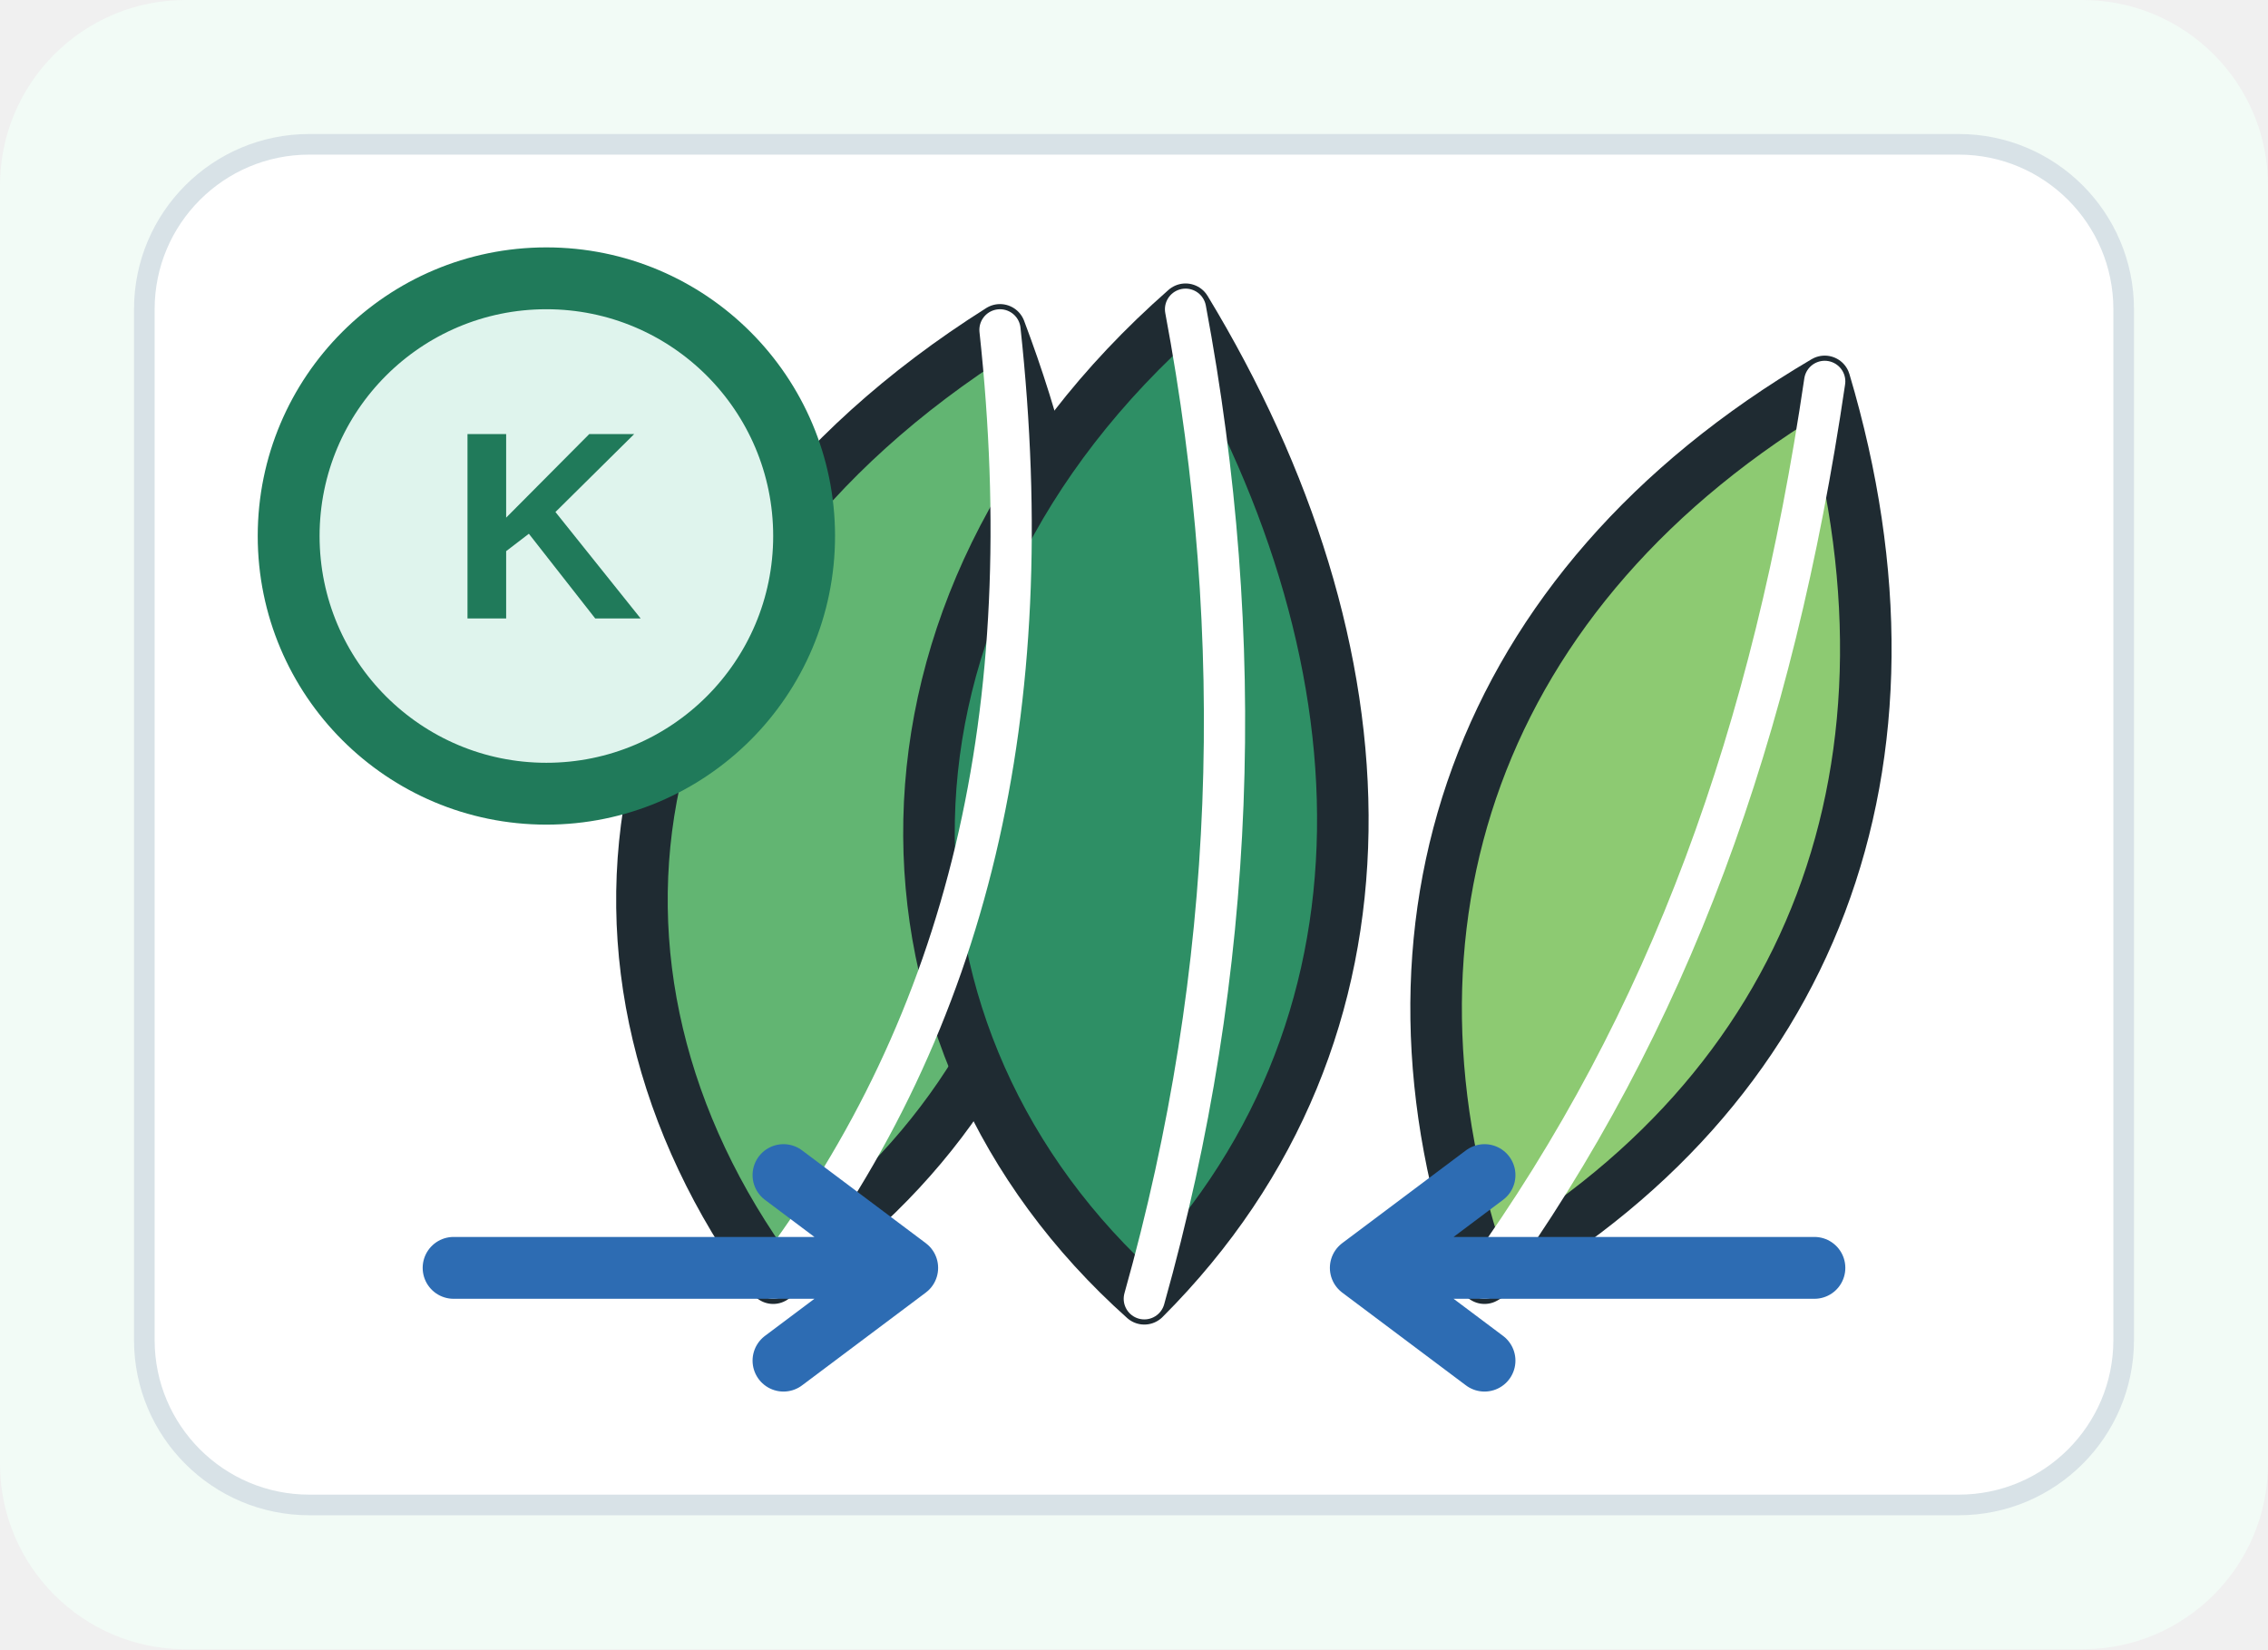
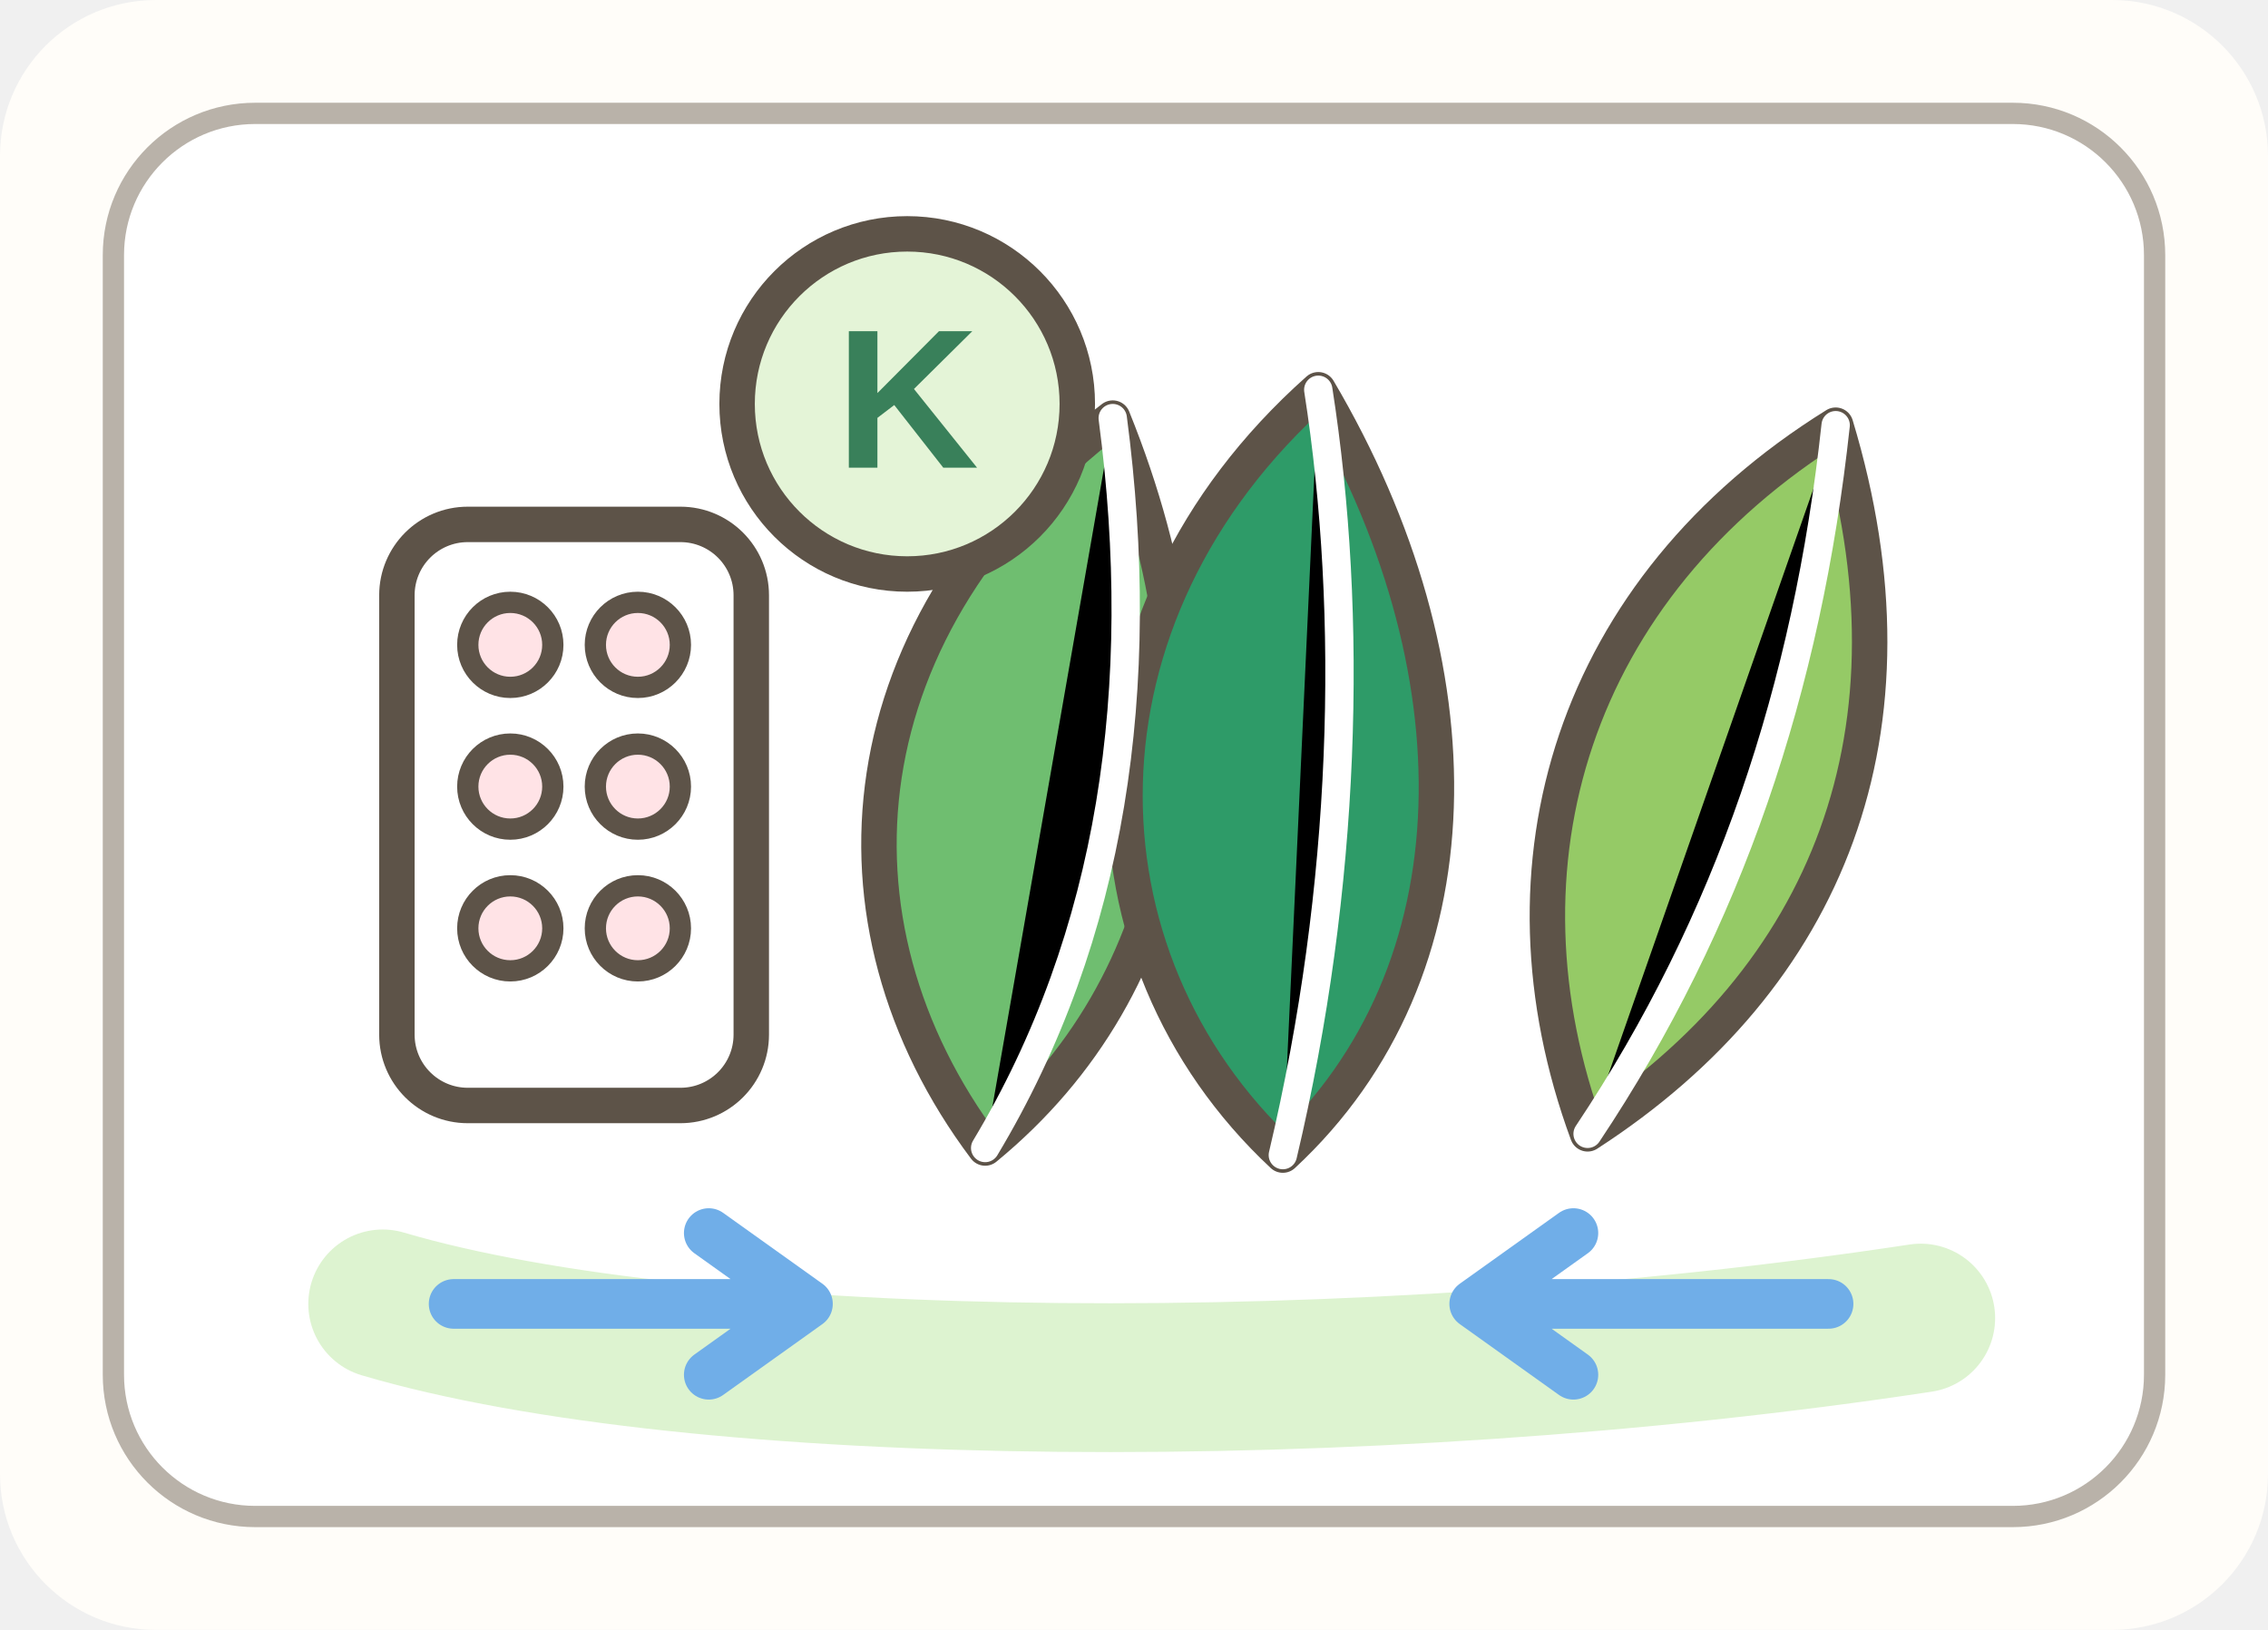
- <svg xmlns="http://www.w3.org/2000/svg" viewBox="0 0 220 160" role="img" aria-labelledby="title desc">
-   <rect width="220" height="160" rx="18" fill="#f2fbf6" />
-   <rect x="14" y="14" width="192" height="132" rx="16" fill="#ffffff" stroke="#d8e2e7" stroke-width="2" />
-   <path d="M75 124c-22-30-16-68 22-92 14 37 8 72-22 92Z" fill="#62b572" stroke="#1f2b32" stroke-width="5" stroke-linejoin="round" />
-   <path d="M111 126c-28-25-29-67 4-96 20 33 22 70-4 96Z" fill="#2e8f65" stroke="#1f2b32" stroke-width="5" stroke-linejoin="round" />
-   <path d="M144 124c-12-34-1-67 33-87 11 37-1 69-33 87Z" fill="#8dca72" stroke="#1f2b32" stroke-width="5" stroke-linejoin="round" />
-   <path d="M75 124c19-25 26-55 22-92M111 126c9-32 10-64 4-96M144 124c18-25 28-53 33-87" fill="none" stroke="#ffffff" stroke-width="4" stroke-linecap="round" />
-   <circle cx="53" cy="52" r="25" fill="#dff4ed" stroke="#207a5a" stroke-width="6" />
-   <text x="53" y="60" text-anchor="middle" font-family="Arial, sans-serif" font-size="26" font-weight="800" fill="#207a5a">K</text>
-   <path d="M44 123h42M76 114l12 9-12 9M176 123h-42M144 114l-12 9 12 9" fill="none" stroke="#2d6cb3" stroke-width="6" stroke-linecap="round" stroke-linejoin="round" />
+ <svg xmlns="http://www.w3.org/2000/svg" viewBox="0 0 320 230" role="img" aria-labelledby="title desc">
+   <rect width="320" height="230" rx="22" fill="#fffdf9" />
+   <rect x="16" y="16" width="288" height="198" rx="20" fill="#ffffff" stroke="#b9b2a9" stroke-width="3" />
+   <path d="M54 184c44 13 138 14 217 2" fill="none" stroke="#ddf3d0" stroke-width="21" stroke-linecap="round" />
+   <rect x="56" y="74" width="50" height="82" rx="10" fill="#ffffff" stroke="#5d5348" stroke-width="5" />
+   <g fill="#ffe3e6" stroke="#5d5348" stroke-width="3">
+     <circle cx="72" cy="91" r="6" />
+     <circle cx="90" cy="91" r="6" />
+     <circle cx="72" cy="111" r="6" />
+     <circle cx="90" cy="111" r="6" />
+     <circle cx="72" cy="131" r="6" />
+     <circle cx="90" cy="131" r="6" />
+   </g>
+   <path d="M139 162c-24-32-20-74 18-103 17 42 10 80-18 103Z" fill="#6fbe70" stroke="#5d5348" stroke-width="5" stroke-linejoin="round" />
+   <path d="M181 163c-30-28-31-76 5-108 23 39 23 82-5 108Z" fill="#2e9b68" stroke="#5d5348" stroke-width="5" stroke-linejoin="round" />
+   <path d="M224 160c-14-38-2-77 35-100 13 43-1 78-35 100Z" fill="#95ca66" stroke="#5d5348" stroke-width="5" stroke-linejoin="round" />
+   <path d="M139 162c18-30 23-65 18-103M181 163c9-38 10-76 5-108M224 160c20-30 31-63 35-100" stroke="#ffffff" stroke-width="4" stroke-linecap="round" />
+   <circle cx="128" cy="57" r="24" fill="#e4f4d7" stroke="#5d5348" stroke-width="5" />
+   <text x="128" y="66" text-anchor="middle" font-family="Arial, sans-serif" font-size="28" font-weight="800" fill="#39805a">K</text>
+   <path d="M64 184h50M100 174l14 10-14 10M258 184h-50M222 174l-14 10 14 10" fill="none" stroke="#70aee8" stroke-width="7" stroke-linecap="round" stroke-linejoin="round" />
</svg>
